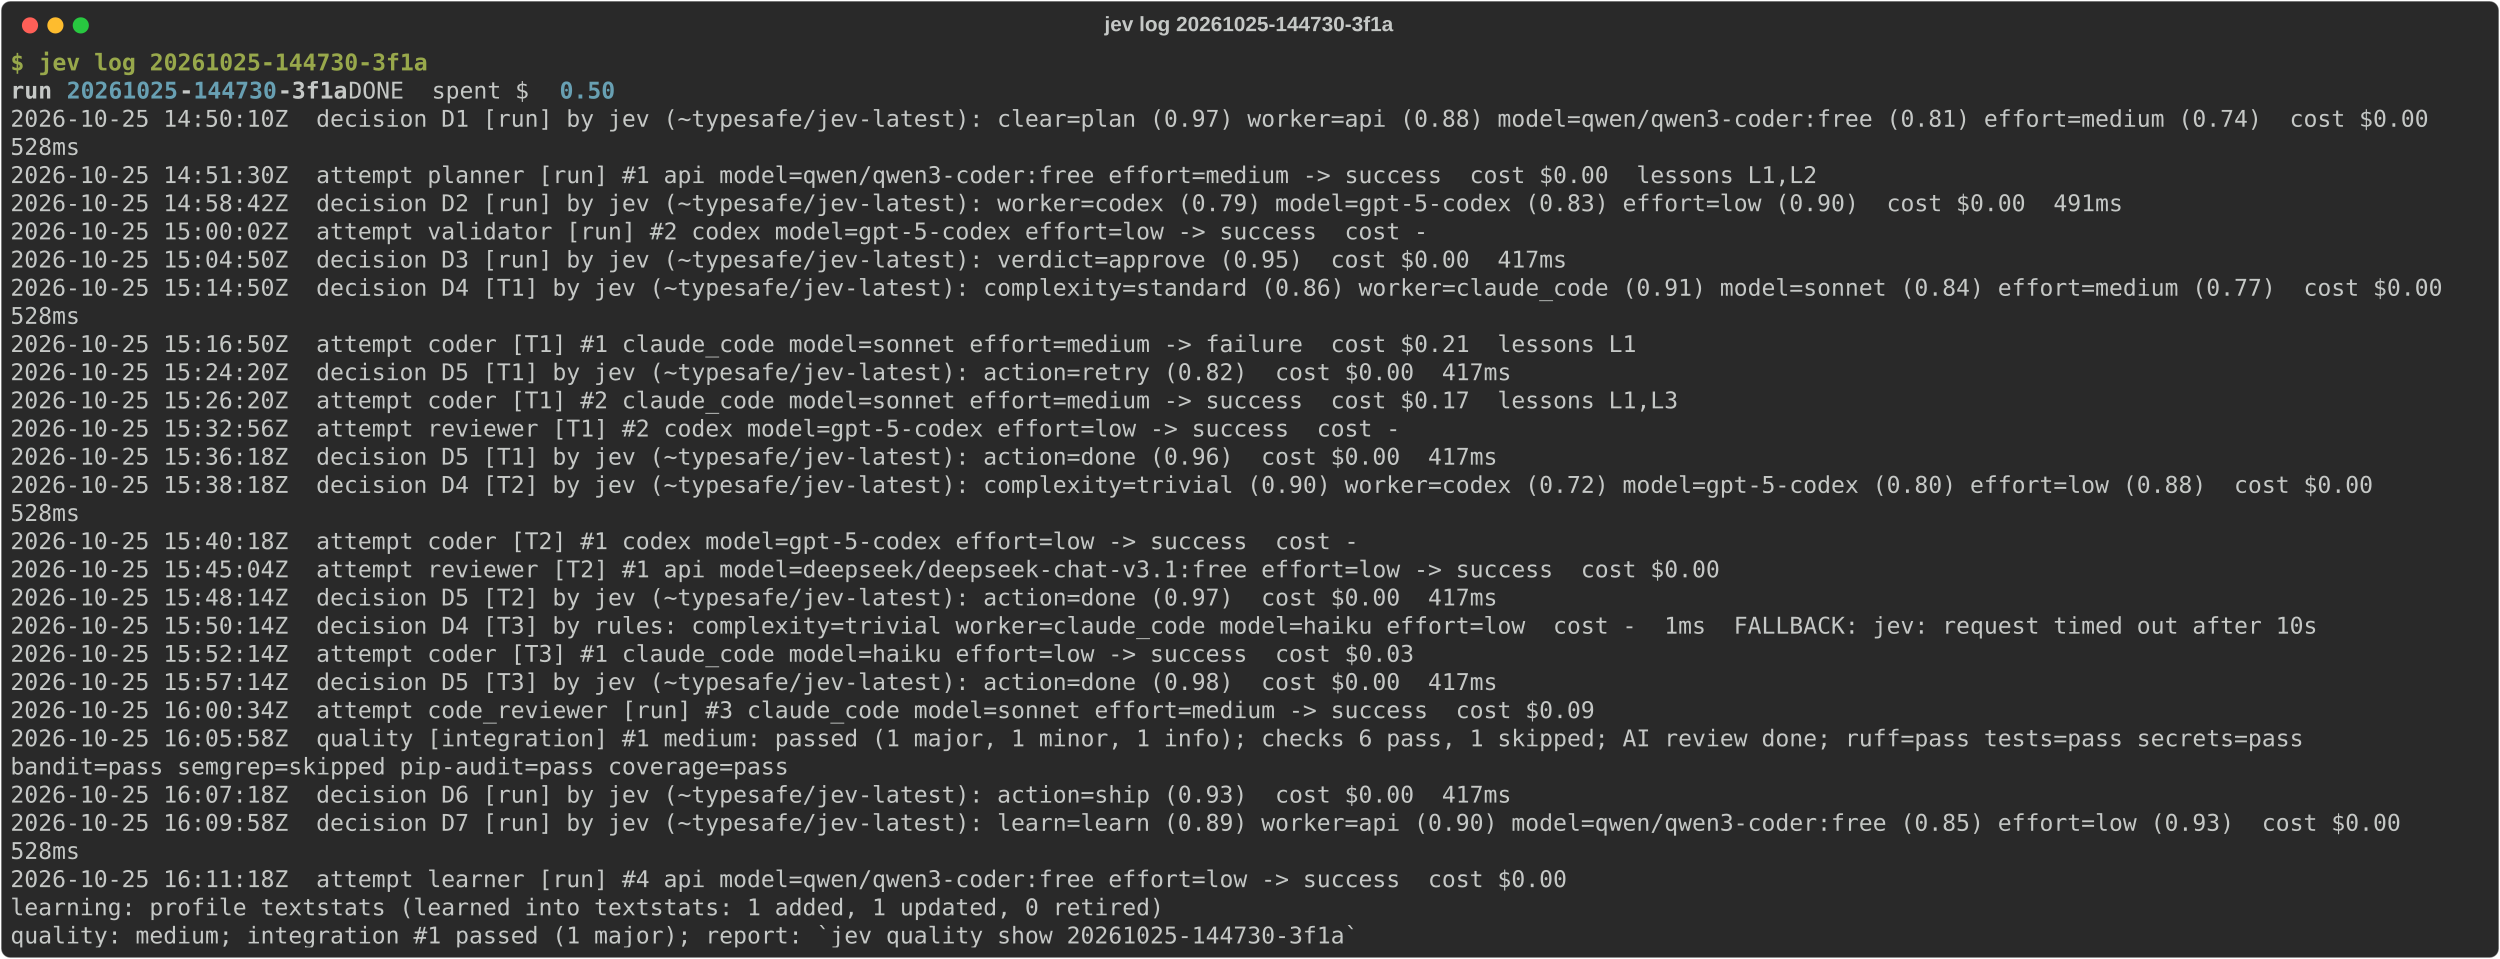
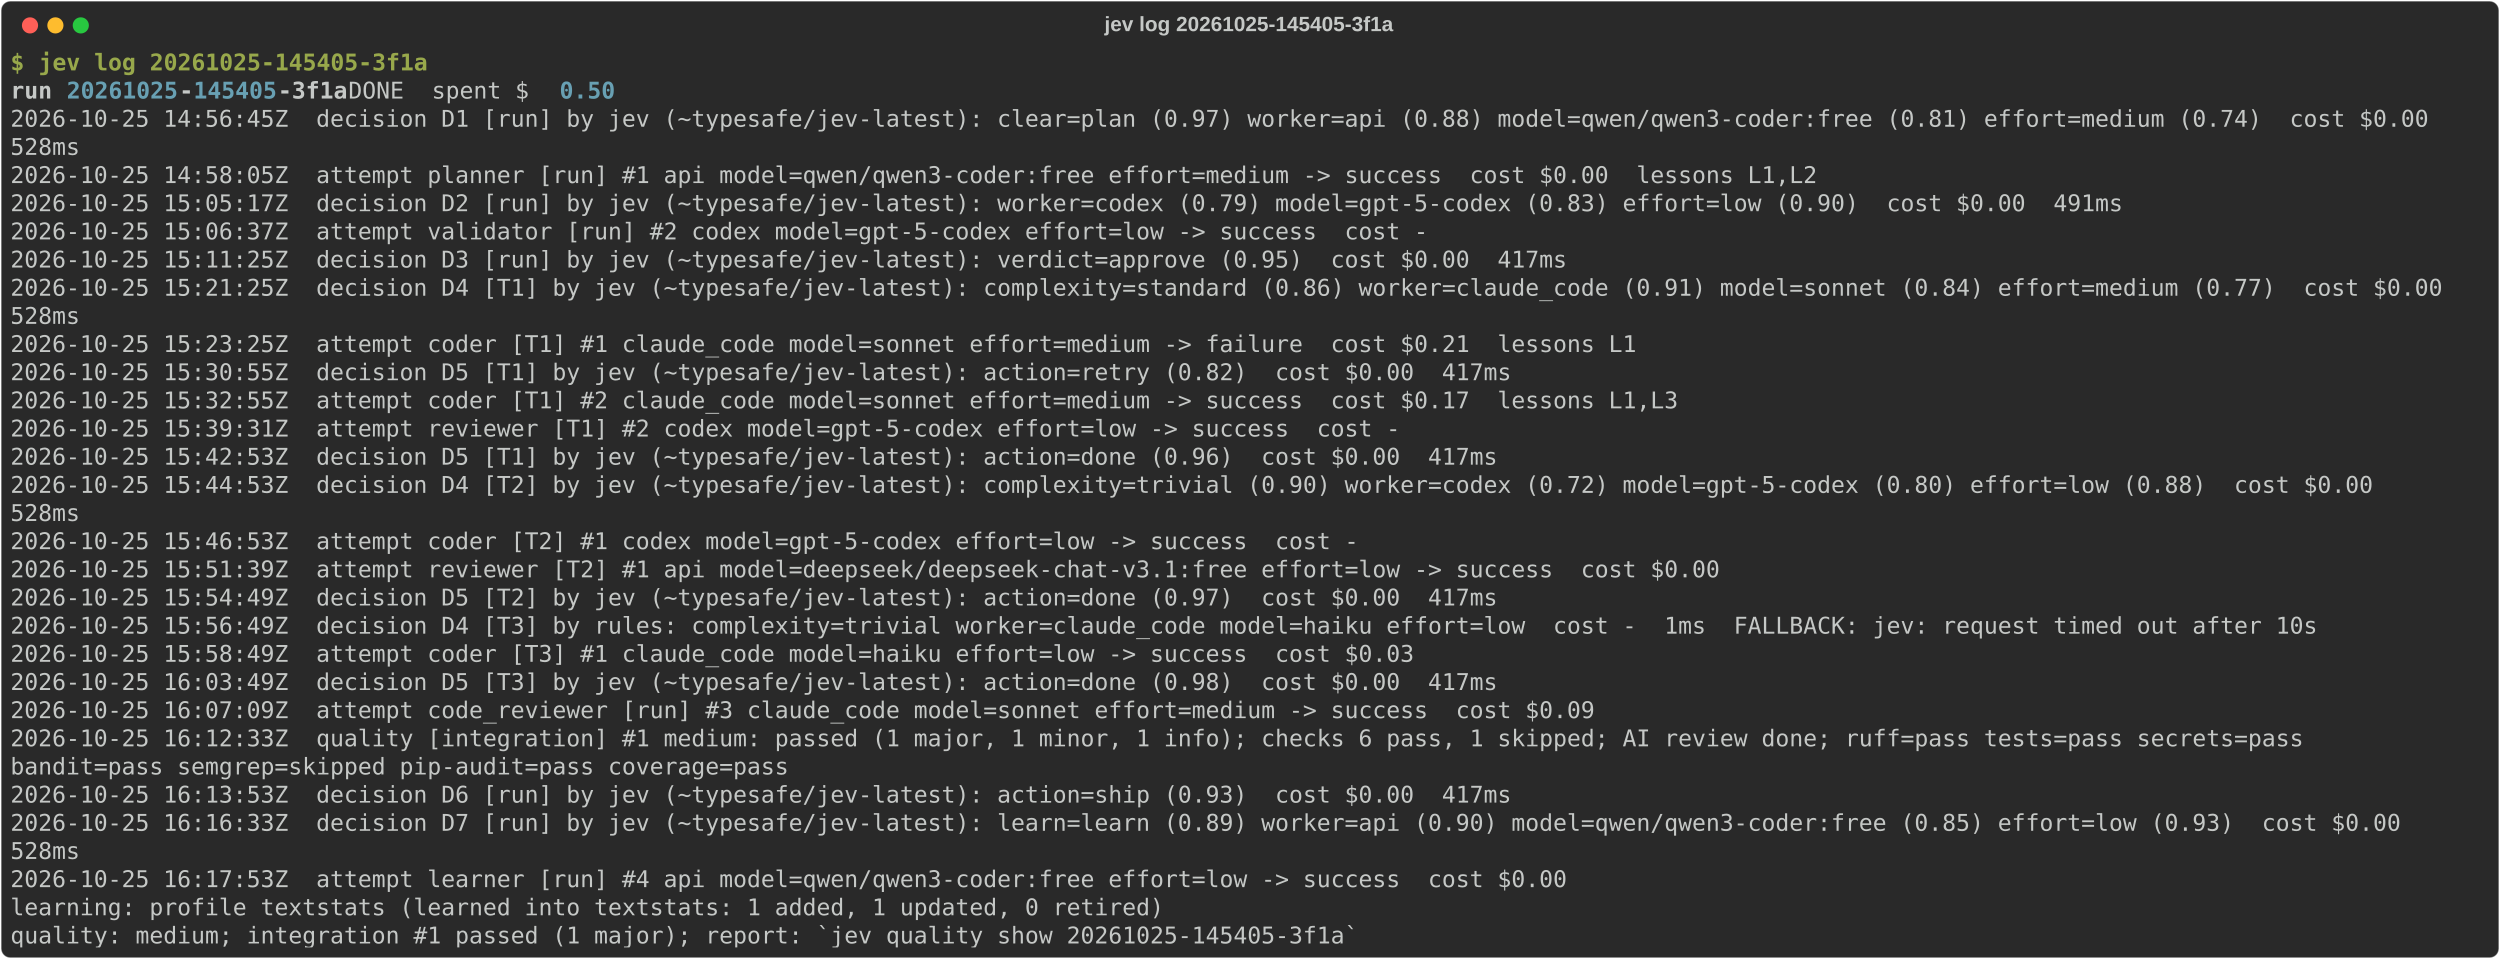
<svg xmlns="http://www.w3.org/2000/svg" class="rich-terminal" viewBox="0 0 2166 830.8">
  <style>

    @font-face {
        font-family: "Fira Code";
        src: local("FiraCode-Regular"),
                url("https://cdnjs.cloudflare.com/ajax/libs/firacode/6.2.0/woff2/FiraCode-Regular.woff2") format("woff2"),
                url("https://cdnjs.cloudflare.com/ajax/libs/firacode/6.2.0/woff/FiraCode-Regular.woff") format("woff");
        font-style: normal;
        font-weight: 400;
    }
    @font-face {
        font-family: "Fira Code";
        src: local("FiraCode-Bold"),
                url("https://cdnjs.cloudflare.com/ajax/libs/firacode/6.2.0/woff2/FiraCode-Bold.woff2") format("woff2"),
                url("https://cdnjs.cloudflare.com/ajax/libs/firacode/6.2.0/woff/FiraCode-Bold.woff") format("woff");
        font-style: bold;
        font-weight: 700;
    }

-     .terminal-3071528954-matrix {
+     .terminal-702599231-matrix {
        font-family: Fira Code, monospace;
        font-size: 20px;
        line-height: 24.4px;
        font-variant-east-asian: full-width;
    }

-     .terminal-3071528954-title {
+     .terminal-702599231-title {
        font-size: 18px;
        font-weight: bold;
        font-family: arial;
    }

-     .terminal-3071528954-r1 { fill: #98a84b;font-weight: bold }
- .terminal-3071528954-r2 { fill: #c5c8c6 }
- .terminal-3071528954-r3 { fill: #c5c8c6;font-weight: bold }
- .terminal-3071528954-r4 { fill: #68a0b3;font-weight: bold }
+     .terminal-702599231-r1 { fill: #98a84b;font-weight: bold }
+ .terminal-702599231-r2 { fill: #c5c8c6 }
+ .terminal-702599231-r3 { fill: #c5c8c6;font-weight: bold }
+ .terminal-702599231-r4 { fill: #68a0b3;font-weight: bold }
    </style>
  <defs>
-     <clipPath id="terminal-3071528954-clip-terminal">
+     <clipPath id="terminal-702599231-clip-terminal">
      <rect x="0" y="0" width="2146.2" height="779.8" />
    </clipPath>
-     <clipPath id="terminal-3071528954-line-0">
+     <clipPath id="terminal-702599231-line-0">
      <rect x="0" y="1.5" width="2147.2" height="24.65" />
    </clipPath>
-     <clipPath id="terminal-3071528954-line-1">
+     <clipPath id="terminal-702599231-line-1">
      <rect x="0" y="25.9" width="2147.2" height="24.65" />
    </clipPath>
-     <clipPath id="terminal-3071528954-line-2">
+     <clipPath id="terminal-702599231-line-2">
      <rect x="0" y="50.3" width="2147.2" height="24.65" />
    </clipPath>
-     <clipPath id="terminal-3071528954-line-3">
+     <clipPath id="terminal-702599231-line-3">
      <rect x="0" y="74.7" width="2147.2" height="24.65" />
    </clipPath>
-     <clipPath id="terminal-3071528954-line-4">
+     <clipPath id="terminal-702599231-line-4">
      <rect x="0" y="99.1" width="2147.2" height="24.65" />
    </clipPath>
-     <clipPath id="terminal-3071528954-line-5">
+     <clipPath id="terminal-702599231-line-5">
      <rect x="0" y="123.5" width="2147.2" height="24.65" />
    </clipPath>
-     <clipPath id="terminal-3071528954-line-6">
+     <clipPath id="terminal-702599231-line-6">
      <rect x="0" y="147.9" width="2147.2" height="24.65" />
    </clipPath>
-     <clipPath id="terminal-3071528954-line-7">
+     <clipPath id="terminal-702599231-line-7">
      <rect x="0" y="172.3" width="2147.2" height="24.65" />
    </clipPath>
-     <clipPath id="terminal-3071528954-line-8">
+     <clipPath id="terminal-702599231-line-8">
      <rect x="0" y="196.7" width="2147.2" height="24.65" />
    </clipPath>
-     <clipPath id="terminal-3071528954-line-9">
+     <clipPath id="terminal-702599231-line-9">
      <rect x="0" y="221.1" width="2147.2" height="24.65" />
    </clipPath>
-     <clipPath id="terminal-3071528954-line-10">
+     <clipPath id="terminal-702599231-line-10">
      <rect x="0" y="245.5" width="2147.2" height="24.65" />
    </clipPath>
-     <clipPath id="terminal-3071528954-line-11">
+     <clipPath id="terminal-702599231-line-11">
      <rect x="0" y="269.9" width="2147.2" height="24.65" />
    </clipPath>
-     <clipPath id="terminal-3071528954-line-12">
+     <clipPath id="terminal-702599231-line-12">
      <rect x="0" y="294.3" width="2147.2" height="24.65" />
    </clipPath>
-     <clipPath id="terminal-3071528954-line-13">
+     <clipPath id="terminal-702599231-line-13">
      <rect x="0" y="318.7" width="2147.2" height="24.65" />
    </clipPath>
-     <clipPath id="terminal-3071528954-line-14">
+     <clipPath id="terminal-702599231-line-14">
      <rect x="0" y="343.1" width="2147.2" height="24.65" />
    </clipPath>
-     <clipPath id="terminal-3071528954-line-15">
+     <clipPath id="terminal-702599231-line-15">
      <rect x="0" y="367.5" width="2147.2" height="24.65" />
    </clipPath>
-     <clipPath id="terminal-3071528954-line-16">
+     <clipPath id="terminal-702599231-line-16">
      <rect x="0" y="391.9" width="2147.2" height="24.65" />
    </clipPath>
-     <clipPath id="terminal-3071528954-line-17">
+     <clipPath id="terminal-702599231-line-17">
      <rect x="0" y="416.3" width="2147.2" height="24.65" />
    </clipPath>
-     <clipPath id="terminal-3071528954-line-18">
+     <clipPath id="terminal-702599231-line-18">
      <rect x="0" y="440.7" width="2147.2" height="24.65" />
    </clipPath>
-     <clipPath id="terminal-3071528954-line-19">
+     <clipPath id="terminal-702599231-line-19">
      <rect x="0" y="465.1" width="2147.2" height="24.65" />
    </clipPath>
-     <clipPath id="terminal-3071528954-line-20">
+     <clipPath id="terminal-702599231-line-20">
      <rect x="0" y="489.5" width="2147.2" height="24.65" />
    </clipPath>
-     <clipPath id="terminal-3071528954-line-21">
+     <clipPath id="terminal-702599231-line-21">
      <rect x="0" y="513.9" width="2147.2" height="24.65" />
    </clipPath>
-     <clipPath id="terminal-3071528954-line-22">
+     <clipPath id="terminal-702599231-line-22">
      <rect x="0" y="538.3" width="2147.2" height="24.65" />
    </clipPath>
-     <clipPath id="terminal-3071528954-line-23">
+     <clipPath id="terminal-702599231-line-23">
      <rect x="0" y="562.7" width="2147.2" height="24.65" />
    </clipPath>
-     <clipPath id="terminal-3071528954-line-24">
+     <clipPath id="terminal-702599231-line-24">
      <rect x="0" y="587.1" width="2147.2" height="24.65" />
    </clipPath>
-     <clipPath id="terminal-3071528954-line-25">
+     <clipPath id="terminal-702599231-line-25">
      <rect x="0" y="611.5" width="2147.2" height="24.65" />
    </clipPath>
-     <clipPath id="terminal-3071528954-line-26">
+     <clipPath id="terminal-702599231-line-26">
      <rect x="0" y="635.9" width="2147.2" height="24.65" />
    </clipPath>
-     <clipPath id="terminal-3071528954-line-27">
+     <clipPath id="terminal-702599231-line-27">
      <rect x="0" y="660.3" width="2147.2" height="24.65" />
    </clipPath>
-     <clipPath id="terminal-3071528954-line-28">
+     <clipPath id="terminal-702599231-line-28">
      <rect x="0" y="684.7" width="2147.2" height="24.65" />
    </clipPath>
-     <clipPath id="terminal-3071528954-line-29">
+     <clipPath id="terminal-702599231-line-29">
      <rect x="0" y="709.1" width="2147.2" height="24.65" />
    </clipPath>
-     <clipPath id="terminal-3071528954-line-30">
+     <clipPath id="terminal-702599231-line-30">
      <rect x="0" y="733.5" width="2147.2" height="24.65" />
    </clipPath>
  </defs>
  <rect fill="#292929" stroke="rgba(255,255,255,0.35)" stroke-width="1" x="1" y="1" width="2164" height="828.8" rx="8" />
-   <text class="terminal-3071528954-title" fill="#c5c8c6" text-anchor="middle" x="1082" y="27">jev log 20261025-144730-3f1a</text>
+   <text class="terminal-702599231-title" fill="#c5c8c6" text-anchor="middle" x="1082" y="27">jev log 20261025-145405-3f1a</text>
  <g transform="translate(26,22)">
    <circle cx="0" cy="0" r="7" fill="#ff5f57" />
    <circle cx="22" cy="0" r="7" fill="#febc2e" />
    <circle cx="44" cy="0" r="7" fill="#28c840" />
  </g>
-   <g transform="translate(9, 41)" clip-path="url(#terminal-3071528954-clip-terminal)">
-     <g class="terminal-3071528954-matrix">
-       <text class="terminal-3071528954-r1" x="0" y="20" textLength="24.4" clip-path="url(#terminal-3071528954-line-0)">$ </text>
-       <text class="terminal-3071528954-r1" x="24.4" y="20" textLength="341.6" clip-path="url(#terminal-3071528954-line-0)">jev log 20261025-144730-3f1a</text>
-       <text class="terminal-3071528954-r2" x="2147.2" y="20" textLength="12.2" clip-path="url(#terminal-3071528954-line-0)">
- </text>
-       <text class="terminal-3071528954-r3" x="0" y="44.4" textLength="48.8" clip-path="url(#terminal-3071528954-line-1)">run </text>
-       <text class="terminal-3071528954-r4" x="48.8" y="44.4" textLength="97.6" clip-path="url(#terminal-3071528954-line-1)">20261025</text>
-       <text class="terminal-3071528954-r3" x="146.4" y="44.4" textLength="12.2" clip-path="url(#terminal-3071528954-line-1)">-</text>
-       <text class="terminal-3071528954-r4" x="158.6" y="44.4" textLength="73.2" clip-path="url(#terminal-3071528954-line-1)">144730</text>
-       <text class="terminal-3071528954-r3" x="231.8" y="44.4" textLength="61" clip-path="url(#terminal-3071528954-line-1)">-3f1a</text>
-       <text class="terminal-3071528954-r2" x="292.8" y="44.4" textLength="183" clip-path="url(#terminal-3071528954-line-1)">  DONE  spent $</text>
-       <text class="terminal-3071528954-r4" x="475.8" y="44.4" textLength="48.8" clip-path="url(#terminal-3071528954-line-1)">0.50</text>
-       <text class="terminal-3071528954-r2" x="2147.2" y="44.4" textLength="12.2" clip-path="url(#terminal-3071528954-line-1)">
- </text>
-       <text class="terminal-3071528954-r2" x="0" y="68.8" textLength="2147.2" clip-path="url(#terminal-3071528954-line-2)">2026-10-25 14:50:10Z  decision D1 [run] by jev (~typesafe/jev-latest): clear=plan (0.97) worker=api (0.88) model=qwen/qwen3-coder:free (0.81) effort=medium (0.74)  cost $0.00  </text>
-       <text class="terminal-3071528954-r2" x="2147.2" y="68.8" textLength="12.2" clip-path="url(#terminal-3071528954-line-2)">
- </text>
-       <text class="terminal-3071528954-r2" x="0" y="93.2" textLength="61" clip-path="url(#terminal-3071528954-line-3)">528ms</text>
-       <text class="terminal-3071528954-r2" x="2147.2" y="93.2" textLength="12.2" clip-path="url(#terminal-3071528954-line-3)">
- </text>
-       <text class="terminal-3071528954-r2" x="0" y="117.6" textLength="1586" clip-path="url(#terminal-3071528954-line-4)">2026-10-25 14:51:30Z  attempt planner [run] #1 api model=qwen/qwen3-coder:free effort=medium -&gt; success  cost $0.00  lessons L1,L2</text>
-       <text class="terminal-3071528954-r2" x="2147.2" y="117.6" textLength="12.2" clip-path="url(#terminal-3071528954-line-4)">
- </text>
-       <text class="terminal-3071528954-r2" x="0" y="142" textLength="1854.4" clip-path="url(#terminal-3071528954-line-5)">2026-10-25 14:58:42Z  decision D2 [run] by jev (~typesafe/jev-latest): worker=codex (0.79) model=gpt-5-codex (0.83) effort=low (0.90)  cost $0.00  491ms</text>
-       <text class="terminal-3071528954-r2" x="2147.2" y="142" textLength="12.2" clip-path="url(#terminal-3071528954-line-5)">
- </text>
-       <text class="terminal-3071528954-r2" x="0" y="166.4" textLength="1244.4" clip-path="url(#terminal-3071528954-line-6)">2026-10-25 15:00:02Z  attempt validator [run] #2 codex model=gpt-5-codex effort=low -&gt; success  cost -</text>
-       <text class="terminal-3071528954-r2" x="2147.2" y="166.4" textLength="12.2" clip-path="url(#terminal-3071528954-line-6)">
- </text>
-       <text class="terminal-3071528954-r2" x="0" y="190.8" textLength="1366.4" clip-path="url(#terminal-3071528954-line-7)">2026-10-25 15:04:50Z  decision D3 [run] by jev (~typesafe/jev-latest): verdict=approve (0.95)  cost $0.00  417ms</text>
-       <text class="terminal-3071528954-r2" x="2147.2" y="190.8" textLength="12.2" clip-path="url(#terminal-3071528954-line-7)">
- </text>
-       <text class="terminal-3071528954-r2" x="0" y="215.2" textLength="2147.2" clip-path="url(#terminal-3071528954-line-8)">2026-10-25 15:14:50Z  decision D4 [T1] by jev (~typesafe/jev-latest): complexity=standard (0.86) worker=claude_code (0.91) model=sonnet (0.84) effort=medium (0.77)  cost $0.00 </text>
-       <text class="terminal-3071528954-r2" x="2147.2" y="215.2" textLength="12.2" clip-path="url(#terminal-3071528954-line-8)">
- </text>
-       <text class="terminal-3071528954-r2" x="0" y="239.6" textLength="61" clip-path="url(#terminal-3071528954-line-9)">528ms</text>
-       <text class="terminal-3071528954-r2" x="2147.2" y="239.6" textLength="12.2" clip-path="url(#terminal-3071528954-line-9)">
- </text>
-       <text class="terminal-3071528954-r2" x="0" y="264" textLength="1427.4" clip-path="url(#terminal-3071528954-line-10)">2026-10-25 15:16:50Z  attempt coder [T1] #1 claude_code model=sonnet effort=medium -&gt; failure  cost $0.21  lessons L1</text>
-       <text class="terminal-3071528954-r2" x="2147.2" y="264" textLength="12.2" clip-path="url(#terminal-3071528954-line-10)">
- </text>
-       <text class="terminal-3071528954-r2" x="0" y="288.4" textLength="1317.6" clip-path="url(#terminal-3071528954-line-11)">2026-10-25 15:24:20Z  decision D5 [T1] by jev (~typesafe/jev-latest): action=retry (0.82)  cost $0.00  417ms</text>
-       <text class="terminal-3071528954-r2" x="2147.2" y="288.4" textLength="12.2" clip-path="url(#terminal-3071528954-line-11)">
- </text>
-       <text class="terminal-3071528954-r2" x="0" y="312.8" textLength="1464" clip-path="url(#terminal-3071528954-line-12)">2026-10-25 15:26:20Z  attempt coder [T1] #2 claude_code model=sonnet effort=medium -&gt; success  cost $0.17  lessons L1,L3</text>
-       <text class="terminal-3071528954-r2" x="2147.2" y="312.8" textLength="12.2" clip-path="url(#terminal-3071528954-line-12)">
- </text>
-       <text class="terminal-3071528954-r2" x="0" y="337.2" textLength="1220" clip-path="url(#terminal-3071528954-line-13)">2026-10-25 15:32:56Z  attempt reviewer [T1] #2 codex model=gpt-5-codex effort=low -&gt; success  cost -</text>
-       <text class="terminal-3071528954-r2" x="2147.2" y="337.2" textLength="12.2" clip-path="url(#terminal-3071528954-line-13)">
- </text>
-       <text class="terminal-3071528954-r2" x="0" y="361.6" textLength="1305.4" clip-path="url(#terminal-3071528954-line-14)">2026-10-25 15:36:18Z  decision D5 [T1] by jev (~typesafe/jev-latest): action=done (0.96)  cost $0.00  417ms</text>
-       <text class="terminal-3071528954-r2" x="2147.2" y="361.6" textLength="12.2" clip-path="url(#terminal-3071528954-line-14)">
- </text>
-       <text class="terminal-3071528954-r2" x="0" y="386" textLength="2098.4" clip-path="url(#terminal-3071528954-line-15)">2026-10-25 15:38:18Z  decision D4 [T2] by jev (~typesafe/jev-latest): complexity=trivial (0.90) worker=codex (0.72) model=gpt-5-codex (0.80) effort=low (0.88)  cost $0.00  </text>
-       <text class="terminal-3071528954-r2" x="2147.2" y="386" textLength="12.2" clip-path="url(#terminal-3071528954-line-15)">
- </text>
-       <text class="terminal-3071528954-r2" x="0" y="410.4" textLength="61" clip-path="url(#terminal-3071528954-line-16)">528ms</text>
-       <text class="terminal-3071528954-r2" x="2147.2" y="410.4" textLength="12.2" clip-path="url(#terminal-3071528954-line-16)">
- </text>
-       <text class="terminal-3071528954-r2" x="0" y="434.8" textLength="1183.4" clip-path="url(#terminal-3071528954-line-17)">2026-10-25 15:40:18Z  attempt coder [T2] #1 codex model=gpt-5-codex effort=low -&gt; success  cost -</text>
-       <text class="terminal-3071528954-r2" x="2147.2" y="434.8" textLength="12.2" clip-path="url(#terminal-3071528954-line-17)">
- </text>
-       <text class="terminal-3071528954-r2" x="0" y="459.2" textLength="1500.6" clip-path="url(#terminal-3071528954-line-18)">2026-10-25 15:45:04Z  attempt reviewer [T2] #1 api model=deepseek/deepseek-chat-v3.1:free effort=low -&gt; success  cost $0.00</text>
-       <text class="terminal-3071528954-r2" x="2147.2" y="459.2" textLength="12.2" clip-path="url(#terminal-3071528954-line-18)">
- </text>
-       <text class="terminal-3071528954-r2" x="0" y="483.6" textLength="1305.4" clip-path="url(#terminal-3071528954-line-19)">2026-10-25 15:48:14Z  decision D5 [T2] by jev (~typesafe/jev-latest): action=done (0.97)  cost $0.00  417ms</text>
-       <text class="terminal-3071528954-r2" x="2147.2" y="483.6" textLength="12.2" clip-path="url(#terminal-3071528954-line-19)">
- </text>
-       <text class="terminal-3071528954-r2" x="0" y="508" textLength="2025.2" clip-path="url(#terminal-3071528954-line-20)">2026-10-25 15:50:14Z  decision D4 [T3] by rules: complexity=trivial worker=claude_code model=haiku effort=low  cost -  1ms  FALLBACK: jev: request timed out after 10s</text>
-       <text class="terminal-3071528954-r2" x="2147.2" y="508" textLength="12.2" clip-path="url(#terminal-3071528954-line-20)">
- </text>
-       <text class="terminal-3071528954-r2" x="0" y="532.4" textLength="1232.2" clip-path="url(#terminal-3071528954-line-21)">2026-10-25 15:52:14Z  attempt coder [T3] #1 claude_code model=haiku effort=low -&gt; success  cost $0.03</text>
-       <text class="terminal-3071528954-r2" x="2147.2" y="532.4" textLength="12.2" clip-path="url(#terminal-3071528954-line-21)">
- </text>
-       <text class="terminal-3071528954-r2" x="0" y="556.8" textLength="1305.4" clip-path="url(#terminal-3071528954-line-22)">2026-10-25 15:57:14Z  decision D5 [T3] by jev (~typesafe/jev-latest): action=done (0.98)  cost $0.00  417ms</text>
-       <text class="terminal-3071528954-r2" x="2147.2" y="556.8" textLength="12.2" clip-path="url(#terminal-3071528954-line-22)">
- </text>
-       <text class="terminal-3071528954-r2" x="0" y="581.2" textLength="1390.8" clip-path="url(#terminal-3071528954-line-23)">2026-10-25 16:00:34Z  attempt code_reviewer [run] #3 claude_code model=sonnet effort=medium -&gt; success  cost $0.09</text>
-       <text class="terminal-3071528954-r2" x="2147.2" y="581.2" textLength="12.2" clip-path="url(#terminal-3071528954-line-23)">
- </text>
-       <text class="terminal-3071528954-r2" x="0" y="605.6" textLength="2025.2" clip-path="url(#terminal-3071528954-line-24)">2026-10-25 16:05:58Z  quality [integration] #1 medium: passed (1 major, 1 minor, 1 info); checks 6 pass, 1 skipped; AI review done; ruff=pass tests=pass secrets=pass </text>
-       <text class="terminal-3071528954-r2" x="2147.2" y="605.6" textLength="12.2" clip-path="url(#terminal-3071528954-line-24)">
- </text>
-       <text class="terminal-3071528954-r2" x="0" y="630" textLength="683.2" clip-path="url(#terminal-3071528954-line-25)">bandit=pass semgrep=skipped pip-audit=pass coverage=pass</text>
-       <text class="terminal-3071528954-r2" x="2147.2" y="630" textLength="12.2" clip-path="url(#terminal-3071528954-line-25)">
- </text>
-       <text class="terminal-3071528954-r2" x="0" y="654.4" textLength="1317.6" clip-path="url(#terminal-3071528954-line-26)">2026-10-25 16:07:18Z  decision D6 [run] by jev (~typesafe/jev-latest): action=ship (0.93)  cost $0.00  417ms</text>
-       <text class="terminal-3071528954-r2" x="2147.2" y="654.4" textLength="12.2" clip-path="url(#terminal-3071528954-line-26)">
- </text>
-       <text class="terminal-3071528954-r2" x="0" y="678.8" textLength="2122.8" clip-path="url(#terminal-3071528954-line-27)">2026-10-25 16:09:58Z  decision D7 [run] by jev (~typesafe/jev-latest): learn=learn (0.89) worker=api (0.90) model=qwen/qwen3-coder:free (0.85) effort=low (0.93)  cost $0.00  </text>
-       <text class="terminal-3071528954-r2" x="2147.2" y="678.8" textLength="12.2" clip-path="url(#terminal-3071528954-line-27)">
- </text>
-       <text class="terminal-3071528954-r2" x="0" y="703.2" textLength="61" clip-path="url(#terminal-3071528954-line-28)">528ms</text>
-       <text class="terminal-3071528954-r2" x="2147.2" y="703.2" textLength="12.2" clip-path="url(#terminal-3071528954-line-28)">
- </text>
-       <text class="terminal-3071528954-r2" x="0" y="727.6" textLength="1366.4" clip-path="url(#terminal-3071528954-line-29)">2026-10-25 16:11:18Z  attempt learner [run] #4 api model=qwen/qwen3-coder:free effort=low -&gt; success  cost $0.00</text>
-       <text class="terminal-3071528954-r2" x="2147.2" y="727.6" textLength="12.2" clip-path="url(#terminal-3071528954-line-29)">
- </text>
-       <text class="terminal-3071528954-r2" x="0" y="752" textLength="1012.6" clip-path="url(#terminal-3071528954-line-30)">learning: profile textstats (learned into textstats: 1 added, 1 updated, 0 retired)</text>
-       <text class="terminal-3071528954-r2" x="2147.2" y="752" textLength="12.2" clip-path="url(#terminal-3071528954-line-30)">
- </text>
-       <text class="terminal-3071528954-r2" x="0" y="776.4" textLength="1183.4" clip-path="url(#terminal-3071528954-line-31)">quality: medium; integration #1 passed (1 major); report: `jev quality show 20261025-144730-3f1a`</text>
-       <text class="terminal-3071528954-r2" x="2147.2" y="776.4" textLength="12.2" clip-path="url(#terminal-3071528954-line-31)">
+   <g transform="translate(9, 41)" clip-path="url(#terminal-702599231-clip-terminal)">
+     <g class="terminal-702599231-matrix">
+       <text class="terminal-702599231-r1" x="0" y="20" textLength="24.4" clip-path="url(#terminal-702599231-line-0)">$ </text>
+       <text class="terminal-702599231-r1" x="24.4" y="20" textLength="341.6" clip-path="url(#terminal-702599231-line-0)">jev log 20261025-145405-3f1a</text>
+       <text class="terminal-702599231-r2" x="2147.2" y="20" textLength="12.2" clip-path="url(#terminal-702599231-line-0)">
+ </text>
+       <text class="terminal-702599231-r3" x="0" y="44.4" textLength="48.8" clip-path="url(#terminal-702599231-line-1)">run </text>
+       <text class="terminal-702599231-r4" x="48.8" y="44.4" textLength="97.6" clip-path="url(#terminal-702599231-line-1)">20261025</text>
+       <text class="terminal-702599231-r3" x="146.4" y="44.4" textLength="12.2" clip-path="url(#terminal-702599231-line-1)">-</text>
+       <text class="terminal-702599231-r4" x="158.6" y="44.4" textLength="73.2" clip-path="url(#terminal-702599231-line-1)">145405</text>
+       <text class="terminal-702599231-r3" x="231.8" y="44.4" textLength="61" clip-path="url(#terminal-702599231-line-1)">-3f1a</text>
+       <text class="terminal-702599231-r2" x="292.8" y="44.4" textLength="183" clip-path="url(#terminal-702599231-line-1)">  DONE  spent $</text>
+       <text class="terminal-702599231-r4" x="475.8" y="44.4" textLength="48.8" clip-path="url(#terminal-702599231-line-1)">0.50</text>
+       <text class="terminal-702599231-r2" x="2147.2" y="44.4" textLength="12.2" clip-path="url(#terminal-702599231-line-1)">
+ </text>
+       <text class="terminal-702599231-r2" x="0" y="68.8" textLength="2147.2" clip-path="url(#terminal-702599231-line-2)">2026-10-25 14:56:45Z  decision D1 [run] by jev (~typesafe/jev-latest): clear=plan (0.97) worker=api (0.88) model=qwen/qwen3-coder:free (0.81) effort=medium (0.74)  cost $0.00  </text>
+       <text class="terminal-702599231-r2" x="2147.2" y="68.8" textLength="12.2" clip-path="url(#terminal-702599231-line-2)">
+ </text>
+       <text class="terminal-702599231-r2" x="0" y="93.2" textLength="61" clip-path="url(#terminal-702599231-line-3)">528ms</text>
+       <text class="terminal-702599231-r2" x="2147.2" y="93.2" textLength="12.2" clip-path="url(#terminal-702599231-line-3)">
+ </text>
+       <text class="terminal-702599231-r2" x="0" y="117.6" textLength="1586" clip-path="url(#terminal-702599231-line-4)">2026-10-25 14:58:05Z  attempt planner [run] #1 api model=qwen/qwen3-coder:free effort=medium -&gt; success  cost $0.00  lessons L1,L2</text>
+       <text class="terminal-702599231-r2" x="2147.2" y="117.6" textLength="12.2" clip-path="url(#terminal-702599231-line-4)">
+ </text>
+       <text class="terminal-702599231-r2" x="0" y="142" textLength="1854.4" clip-path="url(#terminal-702599231-line-5)">2026-10-25 15:05:17Z  decision D2 [run] by jev (~typesafe/jev-latest): worker=codex (0.79) model=gpt-5-codex (0.83) effort=low (0.90)  cost $0.00  491ms</text>
+       <text class="terminal-702599231-r2" x="2147.2" y="142" textLength="12.2" clip-path="url(#terminal-702599231-line-5)">
+ </text>
+       <text class="terminal-702599231-r2" x="0" y="166.4" textLength="1244.4" clip-path="url(#terminal-702599231-line-6)">2026-10-25 15:06:37Z  attempt validator [run] #2 codex model=gpt-5-codex effort=low -&gt; success  cost -</text>
+       <text class="terminal-702599231-r2" x="2147.2" y="166.4" textLength="12.2" clip-path="url(#terminal-702599231-line-6)">
+ </text>
+       <text class="terminal-702599231-r2" x="0" y="190.8" textLength="1366.4" clip-path="url(#terminal-702599231-line-7)">2026-10-25 15:11:25Z  decision D3 [run] by jev (~typesafe/jev-latest): verdict=approve (0.95)  cost $0.00  417ms</text>
+       <text class="terminal-702599231-r2" x="2147.2" y="190.8" textLength="12.2" clip-path="url(#terminal-702599231-line-7)">
+ </text>
+       <text class="terminal-702599231-r2" x="0" y="215.2" textLength="2147.2" clip-path="url(#terminal-702599231-line-8)">2026-10-25 15:21:25Z  decision D4 [T1] by jev (~typesafe/jev-latest): complexity=standard (0.86) worker=claude_code (0.91) model=sonnet (0.84) effort=medium (0.77)  cost $0.00 </text>
+       <text class="terminal-702599231-r2" x="2147.2" y="215.2" textLength="12.2" clip-path="url(#terminal-702599231-line-8)">
+ </text>
+       <text class="terminal-702599231-r2" x="0" y="239.6" textLength="61" clip-path="url(#terminal-702599231-line-9)">528ms</text>
+       <text class="terminal-702599231-r2" x="2147.2" y="239.6" textLength="12.2" clip-path="url(#terminal-702599231-line-9)">
+ </text>
+       <text class="terminal-702599231-r2" x="0" y="264" textLength="1427.4" clip-path="url(#terminal-702599231-line-10)">2026-10-25 15:23:25Z  attempt coder [T1] #1 claude_code model=sonnet effort=medium -&gt; failure  cost $0.21  lessons L1</text>
+       <text class="terminal-702599231-r2" x="2147.2" y="264" textLength="12.2" clip-path="url(#terminal-702599231-line-10)">
+ </text>
+       <text class="terminal-702599231-r2" x="0" y="288.4" textLength="1317.6" clip-path="url(#terminal-702599231-line-11)">2026-10-25 15:30:55Z  decision D5 [T1] by jev (~typesafe/jev-latest): action=retry (0.82)  cost $0.00  417ms</text>
+       <text class="terminal-702599231-r2" x="2147.2" y="288.4" textLength="12.2" clip-path="url(#terminal-702599231-line-11)">
+ </text>
+       <text class="terminal-702599231-r2" x="0" y="312.8" textLength="1464" clip-path="url(#terminal-702599231-line-12)">2026-10-25 15:32:55Z  attempt coder [T1] #2 claude_code model=sonnet effort=medium -&gt; success  cost $0.17  lessons L1,L3</text>
+       <text class="terminal-702599231-r2" x="2147.2" y="312.8" textLength="12.2" clip-path="url(#terminal-702599231-line-12)">
+ </text>
+       <text class="terminal-702599231-r2" x="0" y="337.2" textLength="1220" clip-path="url(#terminal-702599231-line-13)">2026-10-25 15:39:31Z  attempt reviewer [T1] #2 codex model=gpt-5-codex effort=low -&gt; success  cost -</text>
+       <text class="terminal-702599231-r2" x="2147.2" y="337.2" textLength="12.2" clip-path="url(#terminal-702599231-line-13)">
+ </text>
+       <text class="terminal-702599231-r2" x="0" y="361.6" textLength="1305.4" clip-path="url(#terminal-702599231-line-14)">2026-10-25 15:42:53Z  decision D5 [T1] by jev (~typesafe/jev-latest): action=done (0.96)  cost $0.00  417ms</text>
+       <text class="terminal-702599231-r2" x="2147.2" y="361.6" textLength="12.2" clip-path="url(#terminal-702599231-line-14)">
+ </text>
+       <text class="terminal-702599231-r2" x="0" y="386" textLength="2098.4" clip-path="url(#terminal-702599231-line-15)">2026-10-25 15:44:53Z  decision D4 [T2] by jev (~typesafe/jev-latest): complexity=trivial (0.90) worker=codex (0.72) model=gpt-5-codex (0.80) effort=low (0.88)  cost $0.00  </text>
+       <text class="terminal-702599231-r2" x="2147.2" y="386" textLength="12.2" clip-path="url(#terminal-702599231-line-15)">
+ </text>
+       <text class="terminal-702599231-r2" x="0" y="410.4" textLength="61" clip-path="url(#terminal-702599231-line-16)">528ms</text>
+       <text class="terminal-702599231-r2" x="2147.2" y="410.4" textLength="12.2" clip-path="url(#terminal-702599231-line-16)">
+ </text>
+       <text class="terminal-702599231-r2" x="0" y="434.8" textLength="1183.4" clip-path="url(#terminal-702599231-line-17)">2026-10-25 15:46:53Z  attempt coder [T2] #1 codex model=gpt-5-codex effort=low -&gt; success  cost -</text>
+       <text class="terminal-702599231-r2" x="2147.2" y="434.8" textLength="12.2" clip-path="url(#terminal-702599231-line-17)">
+ </text>
+       <text class="terminal-702599231-r2" x="0" y="459.2" textLength="1500.6" clip-path="url(#terminal-702599231-line-18)">2026-10-25 15:51:39Z  attempt reviewer [T2] #1 api model=deepseek/deepseek-chat-v3.1:free effort=low -&gt; success  cost $0.00</text>
+       <text class="terminal-702599231-r2" x="2147.2" y="459.2" textLength="12.2" clip-path="url(#terminal-702599231-line-18)">
+ </text>
+       <text class="terminal-702599231-r2" x="0" y="483.6" textLength="1305.4" clip-path="url(#terminal-702599231-line-19)">2026-10-25 15:54:49Z  decision D5 [T2] by jev (~typesafe/jev-latest): action=done (0.97)  cost $0.00  417ms</text>
+       <text class="terminal-702599231-r2" x="2147.2" y="483.6" textLength="12.2" clip-path="url(#terminal-702599231-line-19)">
+ </text>
+       <text class="terminal-702599231-r2" x="0" y="508" textLength="2025.2" clip-path="url(#terminal-702599231-line-20)">2026-10-25 15:56:49Z  decision D4 [T3] by rules: complexity=trivial worker=claude_code model=haiku effort=low  cost -  1ms  FALLBACK: jev: request timed out after 10s</text>
+       <text class="terminal-702599231-r2" x="2147.2" y="508" textLength="12.2" clip-path="url(#terminal-702599231-line-20)">
+ </text>
+       <text class="terminal-702599231-r2" x="0" y="532.4" textLength="1232.2" clip-path="url(#terminal-702599231-line-21)">2026-10-25 15:58:49Z  attempt coder [T3] #1 claude_code model=haiku effort=low -&gt; success  cost $0.03</text>
+       <text class="terminal-702599231-r2" x="2147.2" y="532.4" textLength="12.2" clip-path="url(#terminal-702599231-line-21)">
+ </text>
+       <text class="terminal-702599231-r2" x="0" y="556.8" textLength="1305.4" clip-path="url(#terminal-702599231-line-22)">2026-10-25 16:03:49Z  decision D5 [T3] by jev (~typesafe/jev-latest): action=done (0.98)  cost $0.00  417ms</text>
+       <text class="terminal-702599231-r2" x="2147.2" y="556.8" textLength="12.2" clip-path="url(#terminal-702599231-line-22)">
+ </text>
+       <text class="terminal-702599231-r2" x="0" y="581.2" textLength="1390.8" clip-path="url(#terminal-702599231-line-23)">2026-10-25 16:07:09Z  attempt code_reviewer [run] #3 claude_code model=sonnet effort=medium -&gt; success  cost $0.09</text>
+       <text class="terminal-702599231-r2" x="2147.2" y="581.2" textLength="12.2" clip-path="url(#terminal-702599231-line-23)">
+ </text>
+       <text class="terminal-702599231-r2" x="0" y="605.6" textLength="2025.2" clip-path="url(#terminal-702599231-line-24)">2026-10-25 16:12:33Z  quality [integration] #1 medium: passed (1 major, 1 minor, 1 info); checks 6 pass, 1 skipped; AI review done; ruff=pass tests=pass secrets=pass </text>
+       <text class="terminal-702599231-r2" x="2147.2" y="605.6" textLength="12.2" clip-path="url(#terminal-702599231-line-24)">
+ </text>
+       <text class="terminal-702599231-r2" x="0" y="630" textLength="683.2" clip-path="url(#terminal-702599231-line-25)">bandit=pass semgrep=skipped pip-audit=pass coverage=pass</text>
+       <text class="terminal-702599231-r2" x="2147.2" y="630" textLength="12.2" clip-path="url(#terminal-702599231-line-25)">
+ </text>
+       <text class="terminal-702599231-r2" x="0" y="654.4" textLength="1317.6" clip-path="url(#terminal-702599231-line-26)">2026-10-25 16:13:53Z  decision D6 [run] by jev (~typesafe/jev-latest): action=ship (0.93)  cost $0.00  417ms</text>
+       <text class="terminal-702599231-r2" x="2147.2" y="654.4" textLength="12.2" clip-path="url(#terminal-702599231-line-26)">
+ </text>
+       <text class="terminal-702599231-r2" x="0" y="678.8" textLength="2122.8" clip-path="url(#terminal-702599231-line-27)">2026-10-25 16:16:33Z  decision D7 [run] by jev (~typesafe/jev-latest): learn=learn (0.89) worker=api (0.90) model=qwen/qwen3-coder:free (0.85) effort=low (0.93)  cost $0.00  </text>
+       <text class="terminal-702599231-r2" x="2147.2" y="678.8" textLength="12.2" clip-path="url(#terminal-702599231-line-27)">
+ </text>
+       <text class="terminal-702599231-r2" x="0" y="703.2" textLength="61" clip-path="url(#terminal-702599231-line-28)">528ms</text>
+       <text class="terminal-702599231-r2" x="2147.2" y="703.2" textLength="12.2" clip-path="url(#terminal-702599231-line-28)">
+ </text>
+       <text class="terminal-702599231-r2" x="0" y="727.6" textLength="1366.4" clip-path="url(#terminal-702599231-line-29)">2026-10-25 16:17:53Z  attempt learner [run] #4 api model=qwen/qwen3-coder:free effort=low -&gt; success  cost $0.00</text>
+       <text class="terminal-702599231-r2" x="2147.2" y="727.6" textLength="12.2" clip-path="url(#terminal-702599231-line-29)">
+ </text>
+       <text class="terminal-702599231-r2" x="0" y="752" textLength="1012.6" clip-path="url(#terminal-702599231-line-30)">learning: profile textstats (learned into textstats: 1 added, 1 updated, 0 retired)</text>
+       <text class="terminal-702599231-r2" x="2147.2" y="752" textLength="12.2" clip-path="url(#terminal-702599231-line-30)">
+ </text>
+       <text class="terminal-702599231-r2" x="0" y="776.4" textLength="1183.4" clip-path="url(#terminal-702599231-line-31)">quality: medium; integration #1 passed (1 major); report: `jev quality show 20261025-145405-3f1a`</text>
+       <text class="terminal-702599231-r2" x="2147.2" y="776.4" textLength="12.2" clip-path="url(#terminal-702599231-line-31)">
</text>
    </g>
  </g>
</svg>
